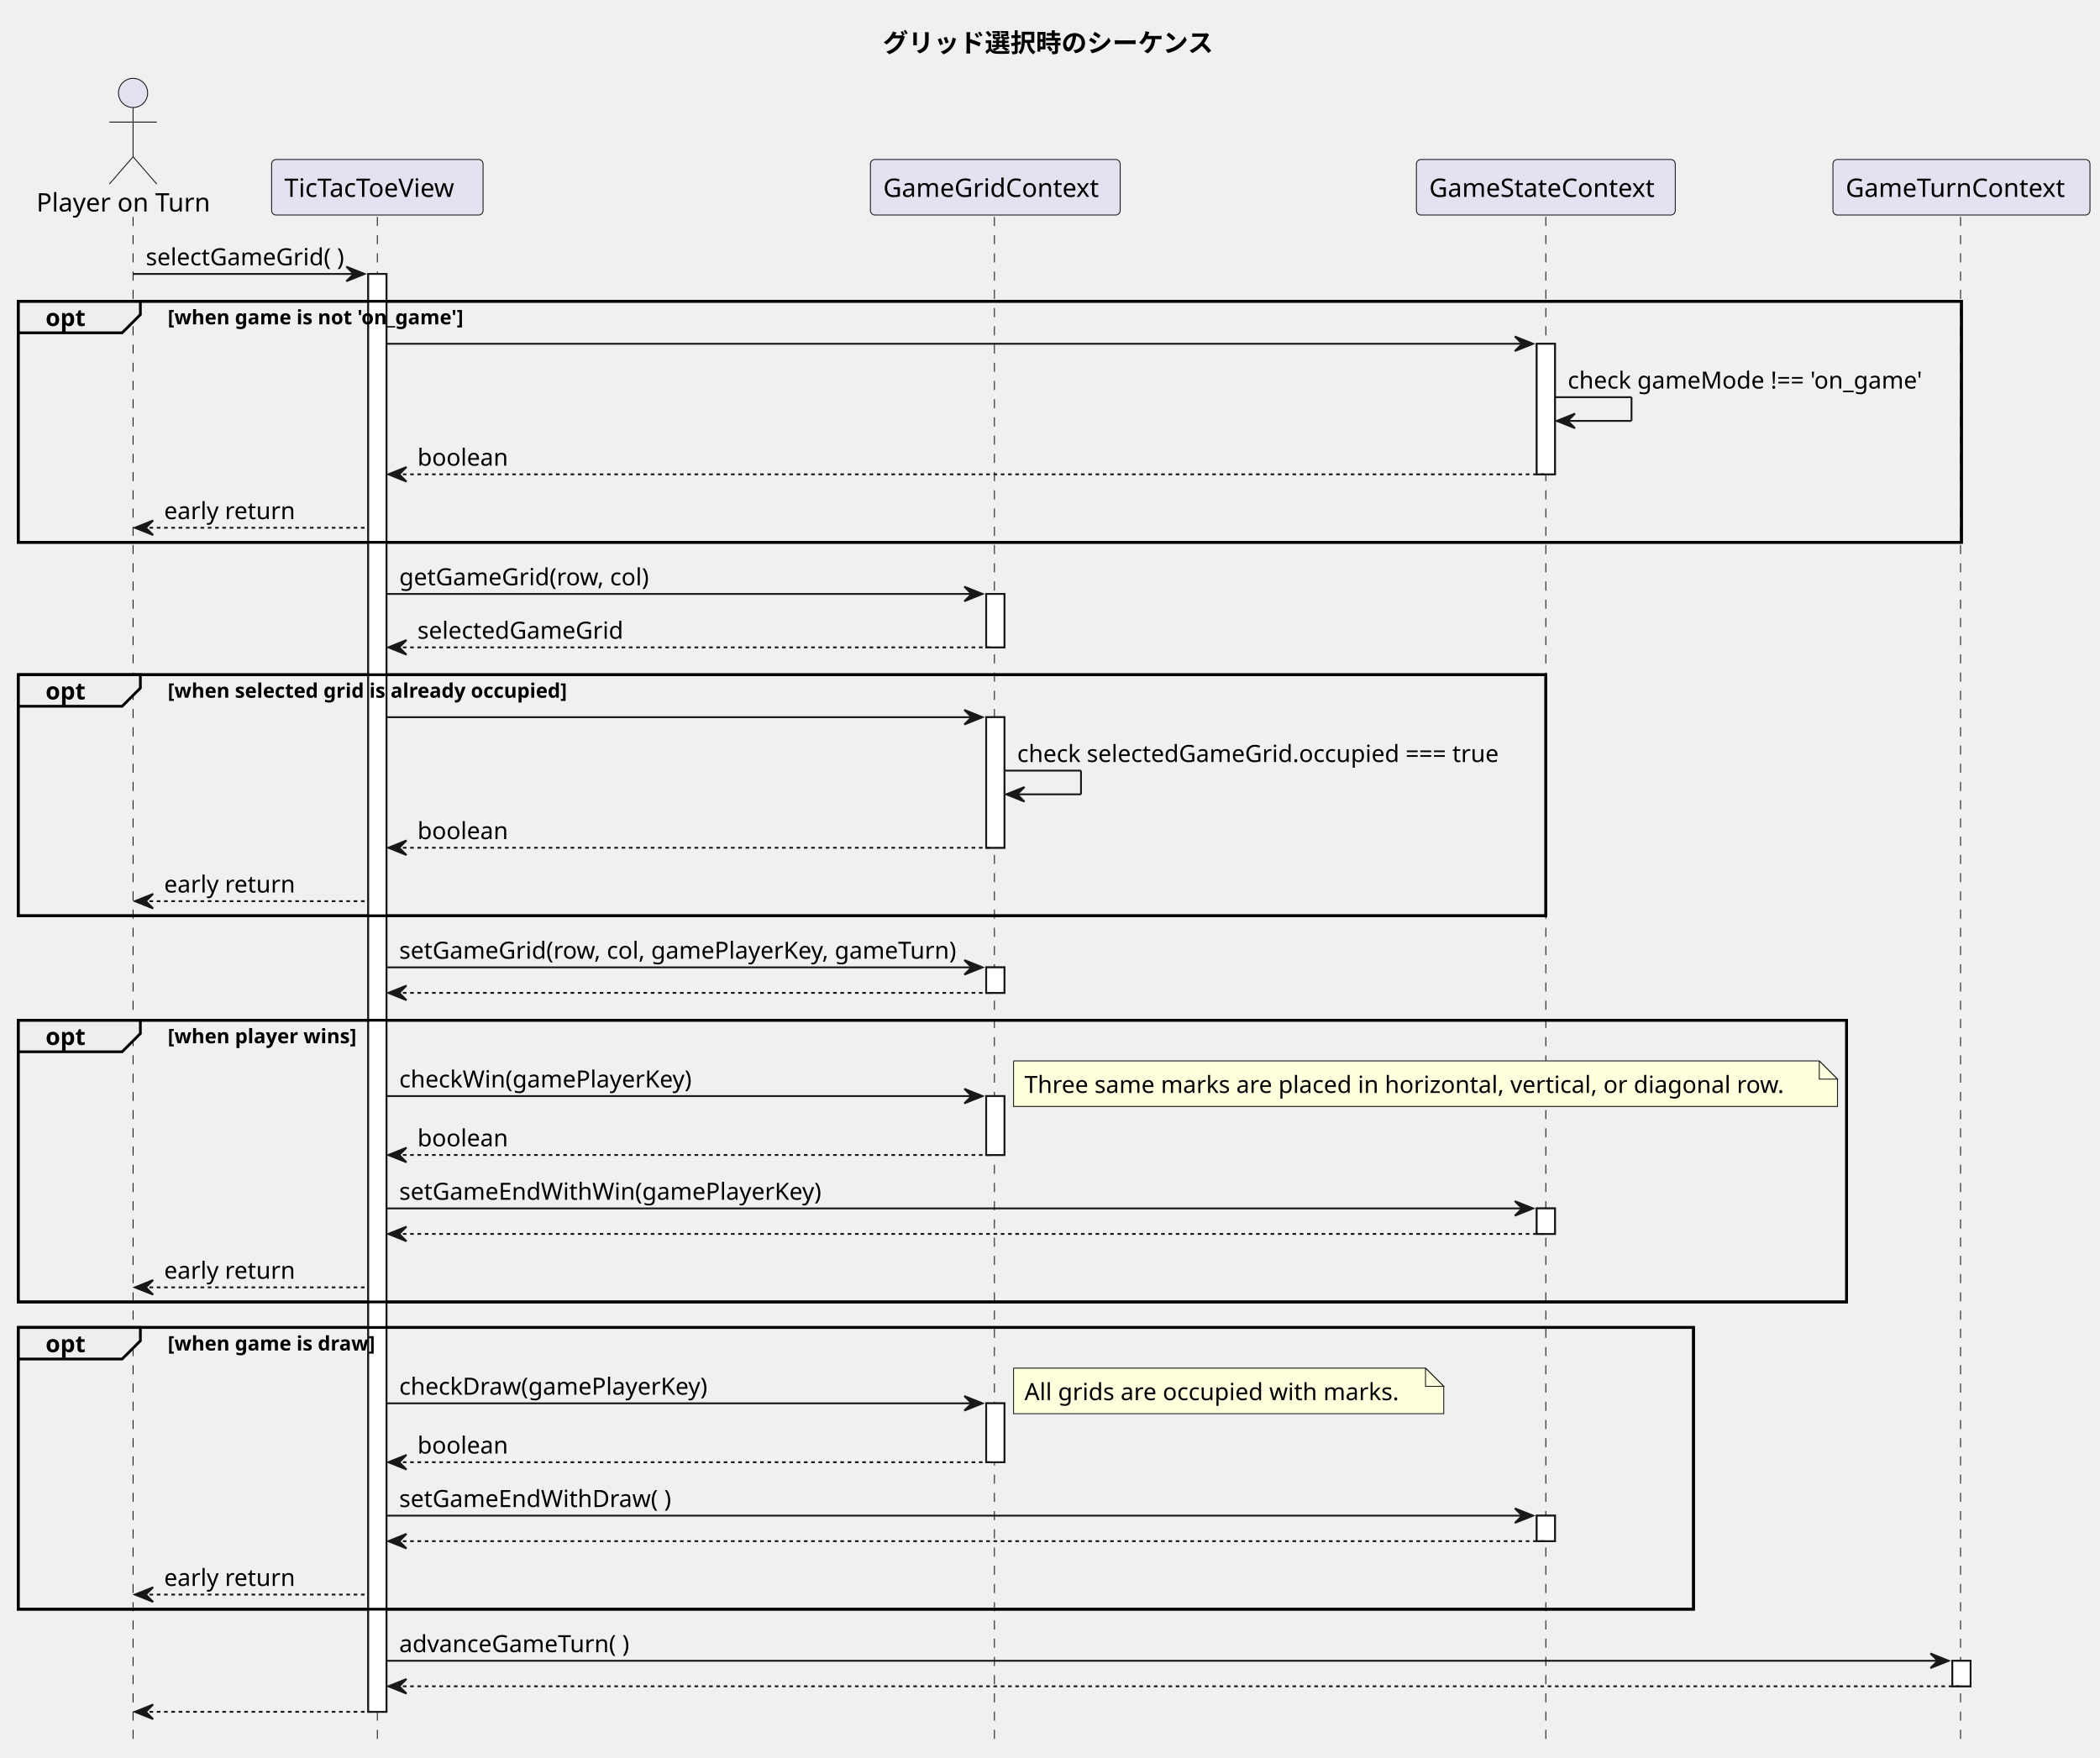
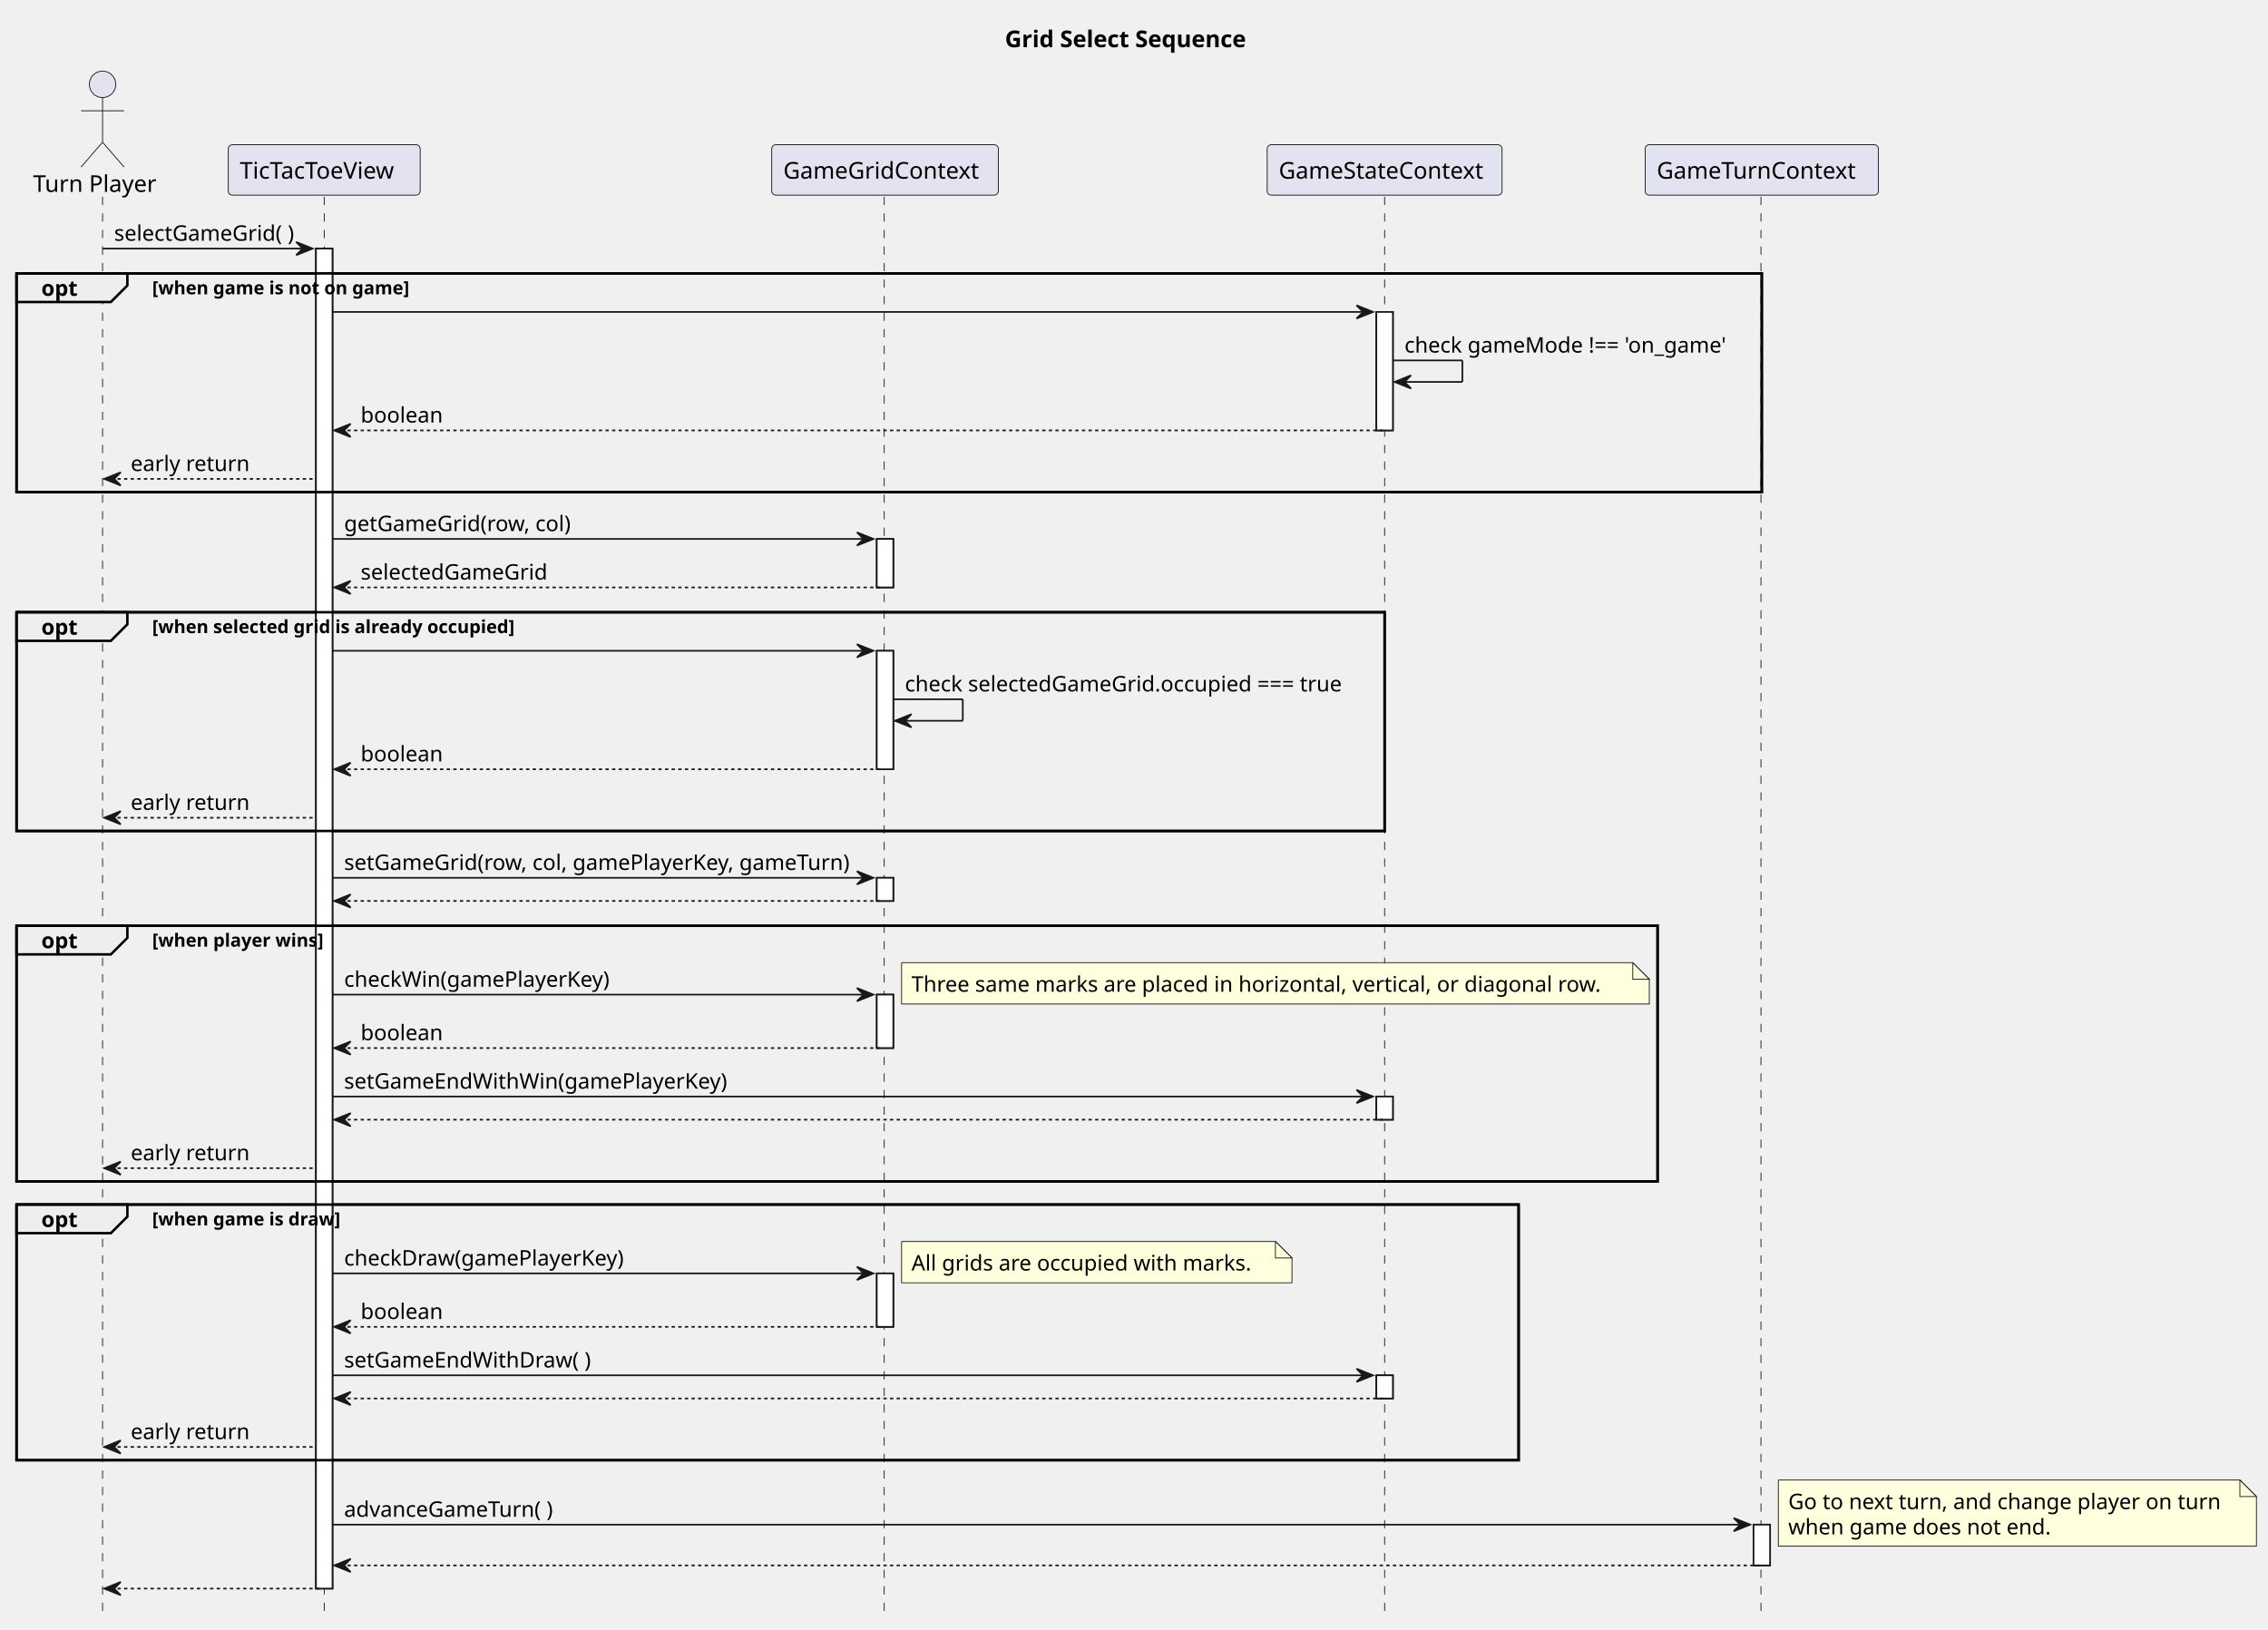
- <svg xmlns="http://www.w3.org/2000/svg" contentStyleType="text/css" height="964px" preserveAspectRatio="none" style="width:1152px;height:964px;background:#FFFFFF;" version="1.1" viewBox="0 0 1152 964" width="1152px" zoomAndPan="magnify">
+ <svg xmlns="http://www.w3.org/2000/svg" contentStyleType="text/css" height="985px" preserveAspectRatio="none" style="width:1371px;height:985px;background:#FFFFFF;" version="1.1" viewBox="0 0 1371 985" width="1371px" zoomAndPan="magnify">
  <defs />
  <g>
-     <text fill="#000000" font-family="sans-serif" font-size="14" font-weight="bold" lengthAdjust="spacing" textLength="182" x="484.25" y="28.535">グリッド選択時のシーケンス</text>
-     <rect fill="#FFFFFF" height="788.832" style="stroke:#181818;stroke-width:1.0;" width="10" x="202" y="150.287" />
-     <rect fill="#FFFFFF" height="29.311" style="stroke:#181818;stroke-width:1.0;" width="10" x="541" y="325.84" />
-     <rect fill="#FFFFFF" height="71.621" style="stroke:#181818;stroke-width:1.0;" width="10" x="541" y="393.461" />
-     <rect fill="#FFFFFF" height="14" style="stroke:#181818;stroke-width:1.0;" width="10" x="541" y="530.703" />
-     <rect fill="#FFFFFF" height="32.31" style="stroke:#181818;stroke-width:1.0;" width="10" x="541" y="601.324" />
-     <rect fill="#FFFFFF" height="32.31" style="stroke:#181818;stroke-width:1.0;" width="10" x="541" y="769.877" />
-     <rect fill="#FFFFFF" height="71.621" style="stroke:#181818;stroke-width:1.0;" width="10" x="843" y="188.598" />
-     <rect fill="#FFFFFF" height="14" style="stroke:#181818;stroke-width:1.0;" width="10" x="843" y="662.945" />
-     <rect fill="#FFFFFF" height="14" style="stroke:#181818;stroke-width:1.0;" width="10" x="843" y="831.498" />
-     <rect fill="#FFFFFF" height="14" style="stroke:#181818;stroke-width:1.0;" width="10" x="1071" y="911.119" />
-     <rect fill="none" height="132.242" style="stroke:#000000;stroke-width:1.5;" width="1066" x="10" y="165.287" />
-     <rect fill="none" height="132.242" style="stroke:#000000;stroke-width:1.5;" width="838" x="10" y="370.15" />
-     <rect fill="none" height="154.553" style="stroke:#000000;stroke-width:1.5;" width="1003" x="10" y="559.703" />
-     <rect fill="none" height="154.553" style="stroke:#000000;stroke-width:1.5;" width="919" x="10" y="728.256" />
-     <line style="stroke:#181818;stroke-width:0.5;stroke-dasharray:5.0,5.0;" x1="73" x2="73" y1="118.977" y2="957.119" />
-     <line style="stroke:#181818;stroke-width:0.5;stroke-dasharray:5.0,5.0;" x1="207" x2="207" y1="118.977" y2="957.119" />
-     <line style="stroke:#181818;stroke-width:0.5;stroke-dasharray:5.0,5.0;" x1="545.5" x2="545.5" y1="118.977" y2="957.119" />
-     <line style="stroke:#181818;stroke-width:0.5;stroke-dasharray:5.0,5.0;" x1="848" x2="848" y1="118.977" y2="957.119" />
-     <line style="stroke:#181818;stroke-width:0.5;stroke-dasharray:5.0,5.0;" x1="1075.5" x2="1075.5" y1="118.977" y2="957.119" />
-     <text fill="#000000" font-family="sans-serif" font-size="14" lengthAdjust="spacing" textLength="100" x="20" y="116.023">Player on Turn</text>
-     <ellipse cx="73" cy="50.988" fill="#E2E2F0" rx="8" ry="8" style="stroke:#181818;stroke-width:0.5;" />
-     <path d="M73,58.988 L73,85.988 M60,66.988 L86,66.988 M73,85.988 L60,100.988 M73,85.988 L86,100.988 " fill="none" style="stroke:#181818;stroke-width:0.5;" />
-     <rect fill="#E2E2F0" height="30.488" rx="2.5" ry="2.5" style="stroke:#181818;stroke-width:0.5;" width="116" x="149" y="87.488" />
-     <text fill="#000000" font-family="sans-serif" font-size="14" lengthAdjust="spacing" textLength="102" x="156" y="108.023">TicTacToeView</text>
-     <rect fill="#E2E2F0" height="30.488" rx="2.5" ry="2.5" style="stroke:#181818;stroke-width:0.5;" width="137" x="477.5" y="87.488" />
-     <text fill="#000000" font-family="sans-serif" font-size="14" lengthAdjust="spacing" textLength="123" x="484.5" y="108.023">GameGridContext</text>
-     <rect fill="#E2E2F0" height="30.488" rx="2.5" ry="2.5" style="stroke:#181818;stroke-width:0.5;" width="142" x="777" y="87.488" />
-     <text fill="#000000" font-family="sans-serif" font-size="14" lengthAdjust="spacing" textLength="128" x="784" y="108.023">GameStateContext</text>
-     <rect fill="#E2E2F0" height="30.488" rx="2.5" ry="2.5" style="stroke:#181818;stroke-width:0.5;" width="141" x="1005.5" y="87.488" />
-     <text fill="#000000" font-family="sans-serif" font-size="14" lengthAdjust="spacing" textLength="127" x="1012.5" y="108.023">GameTurnContext</text>
-     <rect fill="#FFFFFF" height="788.832" style="stroke:#181818;stroke-width:1.0;" width="10" x="202" y="150.287" />
-     <rect fill="#FFFFFF" height="29.311" style="stroke:#181818;stroke-width:1.0;" width="10" x="541" y="325.84" />
-     <rect fill="#FFFFFF" height="71.621" style="stroke:#181818;stroke-width:1.0;" width="10" x="541" y="393.461" />
-     <rect fill="#FFFFFF" height="14" style="stroke:#181818;stroke-width:1.0;" width="10" x="541" y="530.703" />
-     <rect fill="#FFFFFF" height="32.31" style="stroke:#181818;stroke-width:1.0;" width="10" x="541" y="601.324" />
-     <rect fill="#FFFFFF" height="32.31" style="stroke:#181818;stroke-width:1.0;" width="10" x="541" y="769.877" />
-     <rect fill="#FFFFFF" height="71.621" style="stroke:#181818;stroke-width:1.0;" width="10" x="843" y="188.598" />
-     <rect fill="#FFFFFF" height="14" style="stroke:#181818;stroke-width:1.0;" width="10" x="843" y="662.945" />
-     <rect fill="#FFFFFF" height="14" style="stroke:#181818;stroke-width:1.0;" width="10" x="843" y="831.498" />
-     <rect fill="#FFFFFF" height="14" style="stroke:#181818;stroke-width:1.0;" width="10" x="1071" y="911.119" />
-     <polygon fill="#181818" points="190,146.287,200,150.287,190,154.287,194,150.287" style="stroke:#181818;stroke-width:1.0;" />
-     <line style="stroke:#181818;stroke-width:1.0;" x1="73" x2="196" y1="150.287" y2="150.287" />
-     <text fill="#000000" font-family="sans-serif" font-size="13" lengthAdjust="spacing" textLength="110" x="80" y="145.545">selectGameGrid( )</text>
+     <text fill="#000000" font-family="sans-serif" font-size="14" font-weight="bold" lengthAdjust="spacing" textLength="148" x="607.5" y="28.535">Grid Select Sequence</text>
+     <rect fill="#FFFFFF" height="810.143" style="stroke:#181818;stroke-width:1.0;" width="10" x="191" y="150.287" />
+     <rect fill="#FFFFFF" height="29.311" style="stroke:#181818;stroke-width:1.0;" width="10" x="530" y="325.84" />
+     <rect fill="#FFFFFF" height="71.621" style="stroke:#181818;stroke-width:1.0;" width="10" x="530" y="393.461" />
+     <rect fill="#FFFFFF" height="14" style="stroke:#181818;stroke-width:1.0;" width="10" x="530" y="530.703" />
+     <rect fill="#FFFFFF" height="32.31" style="stroke:#181818;stroke-width:1.0;" width="10" x="530" y="601.324" />
+     <rect fill="#FFFFFF" height="32.31" style="stroke:#181818;stroke-width:1.0;" width="10" x="530" y="769.877" />
+     <rect fill="#FFFFFF" height="71.621" style="stroke:#181818;stroke-width:1.0;" width="10" x="832" y="188.598" />
+     <rect fill="#FFFFFF" height="14" style="stroke:#181818;stroke-width:1.0;" width="10" x="832" y="662.945" />
+     <rect fill="#FFFFFF" height="14" style="stroke:#181818;stroke-width:1.0;" width="10" x="832" y="831.498" />
+     <rect fill="#FFFFFF" height="24.655" style="stroke:#181818;stroke-width:1.0;" width="10" x="1060" y="921.774" />
+     <rect fill="none" height="132.242" style="stroke:#000000;stroke-width:1.5;" width="1055" x="10" y="165.287" />
+     <rect fill="none" height="132.242" style="stroke:#000000;stroke-width:1.5;" width="827" x="10" y="370.15" />
+     <rect fill="none" height="154.553" style="stroke:#000000;stroke-width:1.5;" width="992" x="10" y="559.703" />
+     <rect fill="none" height="154.553" style="stroke:#000000;stroke-width:1.5;" width="908" x="10" y="728.256" />
+     <line style="stroke:#181818;stroke-width:0.5;stroke-dasharray:5.0,5.0;" x1="62" x2="62" y1="118.977" y2="978.43" />
+     <line style="stroke:#181818;stroke-width:0.5;stroke-dasharray:5.0,5.0;" x1="196" x2="196" y1="118.977" y2="978.43" />
+     <line style="stroke:#181818;stroke-width:0.5;stroke-dasharray:5.0,5.0;" x1="534.5" x2="534.5" y1="118.977" y2="978.43" />
+     <line style="stroke:#181818;stroke-width:0.5;stroke-dasharray:5.0,5.0;" x1="837" x2="837" y1="118.977" y2="978.43" />
+     <line style="stroke:#181818;stroke-width:0.5;stroke-dasharray:5.0,5.0;" x1="1064.5" x2="1064.5" y1="118.977" y2="978.43" />
+     <text fill="#000000" font-family="sans-serif" font-size="14" lengthAdjust="spacing" textLength="78" x="20" y="116.023">Turn Player</text>
+     <ellipse cx="62" cy="50.988" fill="#E2E2F0" rx="8" ry="8" style="stroke:#181818;stroke-width:0.5;" />
+     <path d="M62,58.988 L62,85.988 M49,66.988 L75,66.988 M62,85.988 L49,100.988 M62,85.988 L75,100.988 " fill="none" style="stroke:#181818;stroke-width:0.5;" />
+     <rect fill="#E2E2F0" height="30.488" rx="2.5" ry="2.5" style="stroke:#181818;stroke-width:0.5;" width="116" x="138" y="87.488" />
+     <text fill="#000000" font-family="sans-serif" font-size="14" lengthAdjust="spacing" textLength="102" x="145" y="108.023">TicTacToeView</text>
+     <rect fill="#E2E2F0" height="30.488" rx="2.5" ry="2.5" style="stroke:#181818;stroke-width:0.5;" width="137" x="466.5" y="87.488" />
+     <text fill="#000000" font-family="sans-serif" font-size="14" lengthAdjust="spacing" textLength="123" x="473.5" y="108.023">GameGridContext</text>
+     <rect fill="#E2E2F0" height="30.488" rx="2.5" ry="2.5" style="stroke:#181818;stroke-width:0.5;" width="142" x="766" y="87.488" />
+     <text fill="#000000" font-family="sans-serif" font-size="14" lengthAdjust="spacing" textLength="128" x="773" y="108.023">GameStateContext</text>
+     <rect fill="#E2E2F0" height="30.488" rx="2.5" ry="2.5" style="stroke:#181818;stroke-width:0.5;" width="141" x="994.5" y="87.488" />
+     <text fill="#000000" font-family="sans-serif" font-size="14" lengthAdjust="spacing" textLength="127" x="1001.5" y="108.023">GameTurnContext</text>
+     <rect fill="#FFFFFF" height="810.143" style="stroke:#181818;stroke-width:1.0;" width="10" x="191" y="150.287" />
+     <rect fill="#FFFFFF" height="29.311" style="stroke:#181818;stroke-width:1.0;" width="10" x="530" y="325.84" />
+     <rect fill="#FFFFFF" height="71.621" style="stroke:#181818;stroke-width:1.0;" width="10" x="530" y="393.461" />
+     <rect fill="#FFFFFF" height="14" style="stroke:#181818;stroke-width:1.0;" width="10" x="530" y="530.703" />
+     <rect fill="#FFFFFF" height="32.31" style="stroke:#181818;stroke-width:1.0;" width="10" x="530" y="601.324" />
+     <rect fill="#FFFFFF" height="32.31" style="stroke:#181818;stroke-width:1.0;" width="10" x="530" y="769.877" />
+     <rect fill="#FFFFFF" height="71.621" style="stroke:#181818;stroke-width:1.0;" width="10" x="832" y="188.598" />
+     <rect fill="#FFFFFF" height="14" style="stroke:#181818;stroke-width:1.0;" width="10" x="832" y="662.945" />
+     <rect fill="#FFFFFF" height="14" style="stroke:#181818;stroke-width:1.0;" width="10" x="832" y="831.498" />
+     <rect fill="#FFFFFF" height="24.655" style="stroke:#181818;stroke-width:1.0;" width="10" x="1060" y="921.774" />
+     <polygon fill="#181818" points="179,146.287,189,150.287,179,154.287,183,150.287" style="stroke:#181818;stroke-width:1.0;" />
+     <line style="stroke:#181818;stroke-width:1.0;" x1="62" x2="185" y1="150.287" y2="150.287" />
+     <text fill="#000000" font-family="sans-serif" font-size="13" lengthAdjust="spacing" textLength="110" x="69" y="145.545">selectGameGrid( )</text>
    <path d="M10,165.287 L77,165.287 L77,172.598 L67,182.598 L10,182.598 L10,165.287 " fill="#EEEEEE" style="stroke:#000000;stroke-width:1.5;" />
-     <rect fill="none" height="132.242" style="stroke:#000000;stroke-width:1.5;" width="1066" x="10" y="165.287" />
+     <rect fill="none" height="132.242" style="stroke:#000000;stroke-width:1.5;" width="1055" x="10" y="165.287" />
    <text fill="#000000" font-family="sans-serif" font-size="13" font-weight="bold" lengthAdjust="spacing" textLength="22" x="25" y="178.856">opt</text>
-     <text fill="#000000" font-family="sans-serif" font-size="11" font-weight="bold" lengthAdjust="spacing" textLength="167" x="92" y="177.922">[when game is not 'on_game']</text>
-     <polygon fill="#181818" points="831,184.598,841,188.598,831,192.598,835,188.598" style="stroke:#181818;stroke-width:1.0;" />
-     <line style="stroke:#181818;stroke-width:1.0;" x1="212" x2="837" y1="188.598" y2="188.598" />
-     <line style="stroke:#181818;stroke-width:1.0;" x1="853" x2="895" y1="217.908" y2="217.908" />
-     <line style="stroke:#181818;stroke-width:1.0;" x1="895" x2="895" y1="217.908" y2="230.908" />
-     <line style="stroke:#181818;stroke-width:1.0;" x1="854" x2="895" y1="230.908" y2="230.908" />
-     <polygon fill="#181818" points="864,226.908,854,230.908,864,234.908,860,230.908" style="stroke:#181818;stroke-width:1.0;" />
-     <text fill="#000000" font-family="sans-serif" font-size="13" lengthAdjust="spacing" textLength="204" x="860" y="213.166">check gameMode !== 'on_game'</text>
-     <polygon fill="#181818" points="223,256.219,213,260.219,223,264.219,219,260.219" style="stroke:#181818;stroke-width:1.0;" />
-     <line style="stroke:#181818;stroke-width:1.0;stroke-dasharray:2.0,2.0;" x1="217" x2="847" y1="260.219" y2="260.219" />
-     <text fill="#000000" font-family="sans-serif" font-size="13" lengthAdjust="spacing" textLength="50" x="229" y="255.477">boolean</text>
-     <polygon fill="#181818" points="84,285.529,74,289.529,84,293.529,80,289.529" style="stroke:#181818;stroke-width:1.0;" />
-     <line style="stroke:#181818;stroke-width:1.0;stroke-dasharray:2.0,2.0;" x1="78" x2="201" y1="289.529" y2="289.529" />
-     <text fill="#000000" font-family="sans-serif" font-size="13" lengthAdjust="spacing" textLength="72" x="90" y="284.787">early return</text>
-     <polygon fill="#181818" points="529,321.84,539,325.84,529,329.84,533,325.84" style="stroke:#181818;stroke-width:1.0;" />
-     <line style="stroke:#181818;stroke-width:1.0;" x1="212" x2="535" y1="325.84" y2="325.84" />
-     <text fill="#000000" font-family="sans-serif" font-size="13" lengthAdjust="spacing" textLength="139" x="219" y="321.098">getGameGrid(row, col)</text>
-     <polygon fill="#181818" points="223,351.15,213,355.15,223,359.15,219,355.15" style="stroke:#181818;stroke-width:1.0;" />
-     <line style="stroke:#181818;stroke-width:1.0;stroke-dasharray:2.0,2.0;" x1="217" x2="545" y1="355.15" y2="355.15" />
-     <text fill="#000000" font-family="sans-serif" font-size="13" lengthAdjust="spacing" textLength="113" x="229" y="350.408">selectedGameGrid</text>
+     <text fill="#000000" font-family="sans-serif" font-size="11" font-weight="bold" lengthAdjust="spacing" textLength="159" x="92" y="177.922">[when game is not on game]</text>
+     <polygon fill="#181818" points="820,184.598,830,188.598,820,192.598,824,188.598" style="stroke:#181818;stroke-width:1.0;" />
+     <line style="stroke:#181818;stroke-width:1.0;" x1="201" x2="826" y1="188.598" y2="188.598" />
+     <line style="stroke:#181818;stroke-width:1.0;" x1="842" x2="884" y1="217.908" y2="217.908" />
+     <line style="stroke:#181818;stroke-width:1.0;" x1="884" x2="884" y1="217.908" y2="230.908" />
+     <line style="stroke:#181818;stroke-width:1.0;" x1="843" x2="884" y1="230.908" y2="230.908" />
+     <polygon fill="#181818" points="853,226.908,843,230.908,853,234.908,849,230.908" style="stroke:#181818;stroke-width:1.0;" />
+     <text fill="#000000" font-family="sans-serif" font-size="13" lengthAdjust="spacing" textLength="204" x="849" y="213.166">check gameMode !== 'on_game'</text>
+     <polygon fill="#181818" points="212,256.219,202,260.219,212,264.219,208,260.219" style="stroke:#181818;stroke-width:1.0;" />
+     <line style="stroke:#181818;stroke-width:1.0;stroke-dasharray:2.0,2.0;" x1="206" x2="836" y1="260.219" y2="260.219" />
+     <text fill="#000000" font-family="sans-serif" font-size="13" lengthAdjust="spacing" textLength="50" x="218" y="255.477">boolean</text>
+     <polygon fill="#181818" points="73,285.529,63,289.529,73,293.529,69,289.529" style="stroke:#181818;stroke-width:1.0;" />
+     <line style="stroke:#181818;stroke-width:1.0;stroke-dasharray:2.0,2.0;" x1="67" x2="190" y1="289.529" y2="289.529" />
+     <text fill="#000000" font-family="sans-serif" font-size="13" lengthAdjust="spacing" textLength="72" x="79" y="284.787">early return</text>
+     <polygon fill="#181818" points="518,321.84,528,325.84,518,329.84,522,325.84" style="stroke:#181818;stroke-width:1.0;" />
+     <line style="stroke:#181818;stroke-width:1.0;" x1="201" x2="524" y1="325.84" y2="325.84" />
+     <text fill="#000000" font-family="sans-serif" font-size="13" lengthAdjust="spacing" textLength="139" x="208" y="321.098">getGameGrid(row, col)</text>
+     <polygon fill="#181818" points="212,351.15,202,355.15,212,359.15,208,355.15" style="stroke:#181818;stroke-width:1.0;" />
+     <line style="stroke:#181818;stroke-width:1.0;stroke-dasharray:2.0,2.0;" x1="206" x2="534" y1="355.15" y2="355.15" />
+     <text fill="#000000" font-family="sans-serif" font-size="13" lengthAdjust="spacing" textLength="113" x="218" y="350.408">selectedGameGrid</text>
    <path d="M10,370.15 L77,370.15 L77,377.461 L67,387.461 L10,387.461 L10,370.15 " fill="#EEEEEE" style="stroke:#000000;stroke-width:1.5;" />
-     <rect fill="none" height="132.242" style="stroke:#000000;stroke-width:1.5;" width="838" x="10" y="370.15" />
+     <rect fill="none" height="132.242" style="stroke:#000000;stroke-width:1.5;" width="827" x="10" y="370.15" />
    <text fill="#000000" font-family="sans-serif" font-size="13" font-weight="bold" lengthAdjust="spacing" textLength="22" x="25" y="383.719">opt</text>
    <text fill="#000000" font-family="sans-serif" font-size="11" font-weight="bold" lengthAdjust="spacing" textLength="225" x="92" y="382.785">[when selected grid is already occupied]</text>
-     <polygon fill="#181818" points="529,389.461,539,393.461,529,397.461,533,393.461" style="stroke:#181818;stroke-width:1.0;" />
-     <line style="stroke:#181818;stroke-width:1.0;" x1="212" x2="535" y1="393.461" y2="393.461" />
-     <line style="stroke:#181818;stroke-width:1.0;" x1="551" x2="593" y1="422.772" y2="422.772" />
-     <line style="stroke:#181818;stroke-width:1.0;" x1="593" x2="593" y1="422.772" y2="435.772" />
-     <line style="stroke:#181818;stroke-width:1.0;" x1="552" x2="593" y1="435.772" y2="435.772" />
-     <polygon fill="#181818" points="562,431.772,552,435.772,562,439.772,558,435.772" style="stroke:#181818;stroke-width:1.0;" />
-     <text fill="#000000" font-family="sans-serif" font-size="13" lengthAdjust="spacing" textLength="278" x="558" y="418.029">check selectedGameGrid.occupied === true</text>
-     <polygon fill="#181818" points="223,461.082,213,465.082,223,469.082,219,465.082" style="stroke:#181818;stroke-width:1.0;" />
-     <line style="stroke:#181818;stroke-width:1.0;stroke-dasharray:2.0,2.0;" x1="217" x2="545" y1="465.082" y2="465.082" />
-     <text fill="#000000" font-family="sans-serif" font-size="13" lengthAdjust="spacing" textLength="50" x="229" y="460.34">boolean</text>
-     <polygon fill="#181818" points="84,490.393,74,494.393,84,498.393,80,494.393" style="stroke:#181818;stroke-width:1.0;" />
-     <line style="stroke:#181818;stroke-width:1.0;stroke-dasharray:2.0,2.0;" x1="78" x2="201" y1="494.393" y2="494.393" />
-     <text fill="#000000" font-family="sans-serif" font-size="13" lengthAdjust="spacing" textLength="72" x="90" y="489.65">early return</text>
-     <polygon fill="#181818" points="529,526.703,539,530.703,529,534.703,533,530.703" style="stroke:#181818;stroke-width:1.0;" />
-     <line style="stroke:#181818;stroke-width:1.0;" x1="212" x2="535" y1="530.703" y2="530.703" />
-     <text fill="#000000" font-family="sans-serif" font-size="13" lengthAdjust="spacing" textLength="310" x="219" y="525.961">setGameGrid(row, col, gamePlayerKey, gameTurn)</text>
-     <polygon fill="#181818" points="223,540.703,213,544.703,223,548.703,219,544.703" style="stroke:#181818;stroke-width:1.0;" />
-     <line style="stroke:#181818;stroke-width:1.0;stroke-dasharray:2.0,2.0;" x1="217" x2="545" y1="544.703" y2="544.703" />
+     <polygon fill="#181818" points="518,389.461,528,393.461,518,397.461,522,393.461" style="stroke:#181818;stroke-width:1.0;" />
+     <line style="stroke:#181818;stroke-width:1.0;" x1="201" x2="524" y1="393.461" y2="393.461" />
+     <line style="stroke:#181818;stroke-width:1.0;" x1="540" x2="582" y1="422.772" y2="422.772" />
+     <line style="stroke:#181818;stroke-width:1.0;" x1="582" x2="582" y1="422.772" y2="435.772" />
+     <line style="stroke:#181818;stroke-width:1.0;" x1="541" x2="582" y1="435.772" y2="435.772" />
+     <polygon fill="#181818" points="551,431.772,541,435.772,551,439.772,547,435.772" style="stroke:#181818;stroke-width:1.0;" />
+     <text fill="#000000" font-family="sans-serif" font-size="13" lengthAdjust="spacing" textLength="278" x="547" y="418.029">check selectedGameGrid.occupied === true</text>
+     <polygon fill="#181818" points="212,461.082,202,465.082,212,469.082,208,465.082" style="stroke:#181818;stroke-width:1.0;" />
+     <line style="stroke:#181818;stroke-width:1.0;stroke-dasharray:2.0,2.0;" x1="206" x2="534" y1="465.082" y2="465.082" />
+     <text fill="#000000" font-family="sans-serif" font-size="13" lengthAdjust="spacing" textLength="50" x="218" y="460.34">boolean</text>
+     <polygon fill="#181818" points="73,490.393,63,494.393,73,498.393,69,494.393" style="stroke:#181818;stroke-width:1.0;" />
+     <line style="stroke:#181818;stroke-width:1.0;stroke-dasharray:2.0,2.0;" x1="67" x2="190" y1="494.393" y2="494.393" />
+     <text fill="#000000" font-family="sans-serif" font-size="13" lengthAdjust="spacing" textLength="72" x="79" y="489.65">early return</text>
+     <polygon fill="#181818" points="518,526.703,528,530.703,518,534.703,522,530.703" style="stroke:#181818;stroke-width:1.0;" />
+     <line style="stroke:#181818;stroke-width:1.0;" x1="201" x2="524" y1="530.703" y2="530.703" />
+     <text fill="#000000" font-family="sans-serif" font-size="13" lengthAdjust="spacing" textLength="310" x="208" y="525.961">setGameGrid(row, col, gamePlayerKey, gameTurn)</text>
+     <polygon fill="#181818" points="212,540.703,202,544.703,212,548.703,208,544.703" style="stroke:#181818;stroke-width:1.0;" />
+     <line style="stroke:#181818;stroke-width:1.0;stroke-dasharray:2.0,2.0;" x1="206" x2="534" y1="544.703" y2="544.703" />
    <path d="M10,559.703 L77,559.703 L77,567.014 L67,577.014 L10,577.014 L10,559.703 " fill="#EEEEEE" style="stroke:#000000;stroke-width:1.5;" />
-     <rect fill="none" height="154.553" style="stroke:#000000;stroke-width:1.5;" width="1003" x="10" y="559.703" />
+     <rect fill="none" height="154.553" style="stroke:#000000;stroke-width:1.5;" width="992" x="10" y="559.703" />
    <text fill="#000000" font-family="sans-serif" font-size="13" font-weight="bold" lengthAdjust="spacing" textLength="22" x="25" y="573.271">opt</text>
    <text fill="#000000" font-family="sans-serif" font-size="11" font-weight="bold" lengthAdjust="spacing" textLength="105" x="92" y="572.338">[when player wins]</text>
-     <polygon fill="#181818" points="529,597.324,539,601.324,529,605.324,533,601.324" style="stroke:#181818;stroke-width:1.0;" />
-     <line style="stroke:#181818;stroke-width:1.0;" x1="212" x2="535" y1="601.324" y2="601.324" />
-     <text fill="#000000" font-family="sans-serif" font-size="13" lengthAdjust="spacing" textLength="161" x="219" y="596.582">checkWin(gamePlayerKey)</text>
-     <path d="M556,582.014 L556,607.014 L1008,607.014 L1008,592.014 L998,582.014 L556,582.014 " fill="#FEFFDD" style="stroke:#181818;stroke-width:0.5;" />
-     <path d="M998,582.014 L998,592.014 L1008,592.014 L998,582.014 " fill="#FEFFDD" style="stroke:#181818;stroke-width:0.5;" />
-     <text fill="#000000" font-family="sans-serif" font-size="13" lengthAdjust="spacing" textLength="431" x="562" y="599.582">Three same marks are placed in horizontal, vertical, or diagonal row.</text>
-     <polygon fill="#181818" points="223,629.635,213,633.635,223,637.635,219,633.635" style="stroke:#181818;stroke-width:1.0;" />
-     <line style="stroke:#181818;stroke-width:1.0;stroke-dasharray:2.0,2.0;" x1="217" x2="545" y1="633.635" y2="633.635" />
-     <text fill="#000000" font-family="sans-serif" font-size="13" lengthAdjust="spacing" textLength="50" x="229" y="628.893">boolean</text>
-     <polygon fill="#181818" points="831,658.945,841,662.945,831,666.945,835,662.945" style="stroke:#181818;stroke-width:1.0;" />
-     <line style="stroke:#181818;stroke-width:1.0;" x1="212" x2="837" y1="662.945" y2="662.945" />
-     <text fill="#000000" font-family="sans-serif" font-size="13" lengthAdjust="spacing" textLength="229" x="219" y="658.203">setGameEndWithWin(gamePlayerKey)</text>
-     <polygon fill="#181818" points="223,672.945,213,676.945,223,680.945,219,676.945" style="stroke:#181818;stroke-width:1.0;" />
-     <line style="stroke:#181818;stroke-width:1.0;stroke-dasharray:2.0,2.0;" x1="217" x2="847" y1="676.945" y2="676.945" />
-     <polygon fill="#181818" points="84,702.256,74,706.256,84,710.256,80,706.256" style="stroke:#181818;stroke-width:1.0;" />
-     <line style="stroke:#181818;stroke-width:1.0;stroke-dasharray:2.0,2.0;" x1="78" x2="201" y1="706.256" y2="706.256" />
-     <text fill="#000000" font-family="sans-serif" font-size="13" lengthAdjust="spacing" textLength="72" x="90" y="701.514">early return</text>
+     <polygon fill="#181818" points="518,597.324,528,601.324,518,605.324,522,601.324" style="stroke:#181818;stroke-width:1.0;" />
+     <line style="stroke:#181818;stroke-width:1.0;" x1="201" x2="524" y1="601.324" y2="601.324" />
+     <text fill="#000000" font-family="sans-serif" font-size="13" lengthAdjust="spacing" textLength="161" x="208" y="596.582">checkWin(gamePlayerKey)</text>
+     <path d="M545,582.014 L545,607.014 L997,607.014 L997,592.014 L987,582.014 L545,582.014 " fill="#FEFFDD" style="stroke:#181818;stroke-width:0.5;" />
+     <path d="M987,582.014 L987,592.014 L997,592.014 L987,582.014 " fill="#FEFFDD" style="stroke:#181818;stroke-width:0.5;" />
+     <text fill="#000000" font-family="sans-serif" font-size="13" lengthAdjust="spacing" textLength="431" x="551" y="599.582">Three same marks are placed in horizontal, vertical, or diagonal row.</text>
+     <polygon fill="#181818" points="212,629.635,202,633.635,212,637.635,208,633.635" style="stroke:#181818;stroke-width:1.0;" />
+     <line style="stroke:#181818;stroke-width:1.0;stroke-dasharray:2.0,2.0;" x1="206" x2="534" y1="633.635" y2="633.635" />
+     <text fill="#000000" font-family="sans-serif" font-size="13" lengthAdjust="spacing" textLength="50" x="218" y="628.893">boolean</text>
+     <polygon fill="#181818" points="820,658.945,830,662.945,820,666.945,824,662.945" style="stroke:#181818;stroke-width:1.0;" />
+     <line style="stroke:#181818;stroke-width:1.0;" x1="201" x2="826" y1="662.945" y2="662.945" />
+     <text fill="#000000" font-family="sans-serif" font-size="13" lengthAdjust="spacing" textLength="229" x="208" y="658.203">setGameEndWithWin(gamePlayerKey)</text>
+     <polygon fill="#181818" points="212,672.945,202,676.945,212,680.945,208,676.945" style="stroke:#181818;stroke-width:1.0;" />
+     <line style="stroke:#181818;stroke-width:1.0;stroke-dasharray:2.0,2.0;" x1="206" x2="836" y1="676.945" y2="676.945" />
+     <polygon fill="#181818" points="73,702.256,63,706.256,73,710.256,69,706.256" style="stroke:#181818;stroke-width:1.0;" />
+     <line style="stroke:#181818;stroke-width:1.0;stroke-dasharray:2.0,2.0;" x1="67" x2="190" y1="706.256" y2="706.256" />
+     <text fill="#000000" font-family="sans-serif" font-size="13" lengthAdjust="spacing" textLength="72" x="79" y="701.514">early return</text>
    <path d="M10,728.256 L77,728.256 L77,735.566 L67,745.566 L10,745.566 L10,728.256 " fill="#EEEEEE" style="stroke:#000000;stroke-width:1.5;" />
-     <rect fill="none" height="154.553" style="stroke:#000000;stroke-width:1.5;" width="919" x="10" y="728.256" />
+     <rect fill="none" height="154.553" style="stroke:#000000;stroke-width:1.5;" width="908" x="10" y="728.256" />
    <text fill="#000000" font-family="sans-serif" font-size="13" font-weight="bold" lengthAdjust="spacing" textLength="22" x="25" y="741.824">opt</text>
    <text fill="#000000" font-family="sans-serif" font-size="11" font-weight="bold" lengthAdjust="spacing" textLength="116" x="92" y="740.891">[when game is draw]</text>
-     <polygon fill="#181818" points="529,765.877,539,769.877,529,773.877,533,769.877" style="stroke:#181818;stroke-width:1.0;" />
-     <line style="stroke:#181818;stroke-width:1.0;" x1="212" x2="535" y1="769.877" y2="769.877" />
-     <text fill="#000000" font-family="sans-serif" font-size="13" lengthAdjust="spacing" textLength="170" x="219" y="765.135">checkDraw(gamePlayerKey)</text>
-     <path d="M556,750.566 L556,775.566 L792,775.566 L792,760.566 L782,750.566 L556,750.566 " fill="#FEFFDD" style="stroke:#181818;stroke-width:0.5;" />
-     <path d="M782,750.566 L782,760.566 L792,760.566 L782,750.566 " fill="#FEFFDD" style="stroke:#181818;stroke-width:0.5;" />
-     <text fill="#000000" font-family="sans-serif" font-size="13" lengthAdjust="spacing" textLength="215" x="562" y="768.135">All grids are occupied with marks.</text>
-     <polygon fill="#181818" points="223,798.188,213,802.188,223,806.188,219,802.188" style="stroke:#181818;stroke-width:1.0;" />
-     <line style="stroke:#181818;stroke-width:1.0;stroke-dasharray:2.0,2.0;" x1="217" x2="545" y1="802.188" y2="802.188" />
-     <text fill="#000000" font-family="sans-serif" font-size="13" lengthAdjust="spacing" textLength="50" x="229" y="797.445">boolean</text>
-     <polygon fill="#181818" points="831,827.498,841,831.498,831,835.498,835,831.498" style="stroke:#181818;stroke-width:1.0;" />
-     <line style="stroke:#181818;stroke-width:1.0;" x1="212" x2="837" y1="831.498" y2="831.498" />
-     <text fill="#000000" font-family="sans-serif" font-size="13" lengthAdjust="spacing" textLength="149" x="219" y="826.756">setGameEndWithDraw( )</text>
-     <polygon fill="#181818" points="223,841.498,213,845.498,223,849.498,219,845.498" style="stroke:#181818;stroke-width:1.0;" />
-     <line style="stroke:#181818;stroke-width:1.0;stroke-dasharray:2.0,2.0;" x1="217" x2="847" y1="845.498" y2="845.498" />
-     <polygon fill="#181818" points="84,870.809,74,874.809,84,878.809,80,874.809" style="stroke:#181818;stroke-width:1.0;" />
-     <line style="stroke:#181818;stroke-width:1.0;stroke-dasharray:2.0,2.0;" x1="78" x2="201" y1="874.809" y2="874.809" />
-     <text fill="#000000" font-family="sans-serif" font-size="13" lengthAdjust="spacing" textLength="72" x="90" y="870.066">early return</text>
-     <polygon fill="#181818" points="1059,907.119,1069,911.119,1059,915.119,1063,911.119" style="stroke:#181818;stroke-width:1.0;" />
-     <line style="stroke:#181818;stroke-width:1.0;" x1="212" x2="1065" y1="911.119" y2="911.119" />
-     <text fill="#000000" font-family="sans-serif" font-size="13" lengthAdjust="spacing" textLength="127" x="219" y="906.377">advanceGameTurn( )</text>
-     <polygon fill="#181818" points="223,921.119,213,925.119,223,929.119,219,925.119" style="stroke:#181818;stroke-width:1.0;" />
-     <line style="stroke:#181818;stroke-width:1.0;stroke-dasharray:2.0,2.0;" x1="217" x2="1075" y1="925.119" y2="925.119" />
-     <polygon fill="#181818" points="84,935.119,74,939.119,84,943.119,80,939.119" style="stroke:#181818;stroke-width:1.0;" />
-     <line style="stroke:#181818;stroke-width:1.0;stroke-dasharray:2.0,2.0;" x1="78" x2="206" y1="939.119" y2="939.119" />
+     <polygon fill="#181818" points="518,765.877,528,769.877,518,773.877,522,769.877" style="stroke:#181818;stroke-width:1.0;" />
+     <line style="stroke:#181818;stroke-width:1.0;" x1="201" x2="524" y1="769.877" y2="769.877" />
+     <text fill="#000000" font-family="sans-serif" font-size="13" lengthAdjust="spacing" textLength="170" x="208" y="765.135">checkDraw(gamePlayerKey)</text>
+     <path d="M545,750.566 L545,775.566 L781,775.566 L781,760.566 L771,750.566 L545,750.566 " fill="#FEFFDD" style="stroke:#181818;stroke-width:0.5;" />
+     <path d="M771,750.566 L771,760.566 L781,760.566 L771,750.566 " fill="#FEFFDD" style="stroke:#181818;stroke-width:0.5;" />
+     <text fill="#000000" font-family="sans-serif" font-size="13" lengthAdjust="spacing" textLength="215" x="551" y="768.135">All grids are occupied with marks.</text>
+     <polygon fill="#181818" points="212,798.188,202,802.188,212,806.188,208,802.188" style="stroke:#181818;stroke-width:1.0;" />
+     <line style="stroke:#181818;stroke-width:1.0;stroke-dasharray:2.0,2.0;" x1="206" x2="534" y1="802.188" y2="802.188" />
+     <text fill="#000000" font-family="sans-serif" font-size="13" lengthAdjust="spacing" textLength="50" x="218" y="797.445">boolean</text>
+     <polygon fill="#181818" points="820,827.498,830,831.498,820,835.498,824,831.498" style="stroke:#181818;stroke-width:1.0;" />
+     <line style="stroke:#181818;stroke-width:1.0;" x1="201" x2="826" y1="831.498" y2="831.498" />
+     <text fill="#000000" font-family="sans-serif" font-size="13" lengthAdjust="spacing" textLength="149" x="208" y="826.756">setGameEndWithDraw( )</text>
+     <polygon fill="#181818" points="212,841.498,202,845.498,212,849.498,208,845.498" style="stroke:#181818;stroke-width:1.0;" />
+     <line style="stroke:#181818;stroke-width:1.0;stroke-dasharray:2.0,2.0;" x1="206" x2="836" y1="845.498" y2="845.498" />
+     <polygon fill="#181818" points="73,870.809,63,874.809,73,878.809,69,874.809" style="stroke:#181818;stroke-width:1.0;" />
+     <line style="stroke:#181818;stroke-width:1.0;stroke-dasharray:2.0,2.0;" x1="67" x2="190" y1="874.809" y2="874.809" />
+     <text fill="#000000" font-family="sans-serif" font-size="13" lengthAdjust="spacing" textLength="72" x="79" y="870.066">early return</text>
+     <polygon fill="#181818" points="1048,917.774,1058,921.774,1048,925.774,1052,921.774" style="stroke:#181818;stroke-width:1.0;" />
+     <line style="stroke:#181818;stroke-width:1.0;" x1="201" x2="1054" y1="921.774" y2="921.774" />
+     <text fill="#000000" font-family="sans-serif" font-size="13" lengthAdjust="spacing" textLength="127" x="208" y="917.032">advanceGameTurn( )</text>
+     <path d="M1075,894.809 L1075,934.809 L1364,934.809 L1364,904.809 L1354,894.809 L1075,894.809 " fill="#FEFFDD" style="stroke:#181818;stroke-width:0.5;" />
+     <path d="M1354,894.809 L1354,904.809 L1364,904.809 L1354,894.809 " fill="#FEFFDD" style="stroke:#181818;stroke-width:0.5;" />
+     <text fill="#000000" font-family="sans-serif" font-size="13" lengthAdjust="spacing" textLength="268" x="1081" y="912.377">Go to next turn, and change player on turn</text>
+     <text fill="#000000" font-family="sans-serif" font-size="13" lengthAdjust="spacing" textLength="161" x="1081" y="927.688">when game does not end.</text>
+     <polygon fill="#181818" points="212,942.43,202,946.43,212,950.43,208,946.43" style="stroke:#181818;stroke-width:1.0;" />
+     <line style="stroke:#181818;stroke-width:1.0;stroke-dasharray:2.0,2.0;" x1="206" x2="1064" y1="946.43" y2="946.43" />
+     <polygon fill="#181818" points="73,956.43,63,960.43,73,964.43,69,960.43" style="stroke:#181818;stroke-width:1.0;" />
+     <line style="stroke:#181818;stroke-width:1.0;stroke-dasharray:2.0,2.0;" x1="67" x2="195" y1="960.43" y2="960.43" />
  </g>
</svg>
